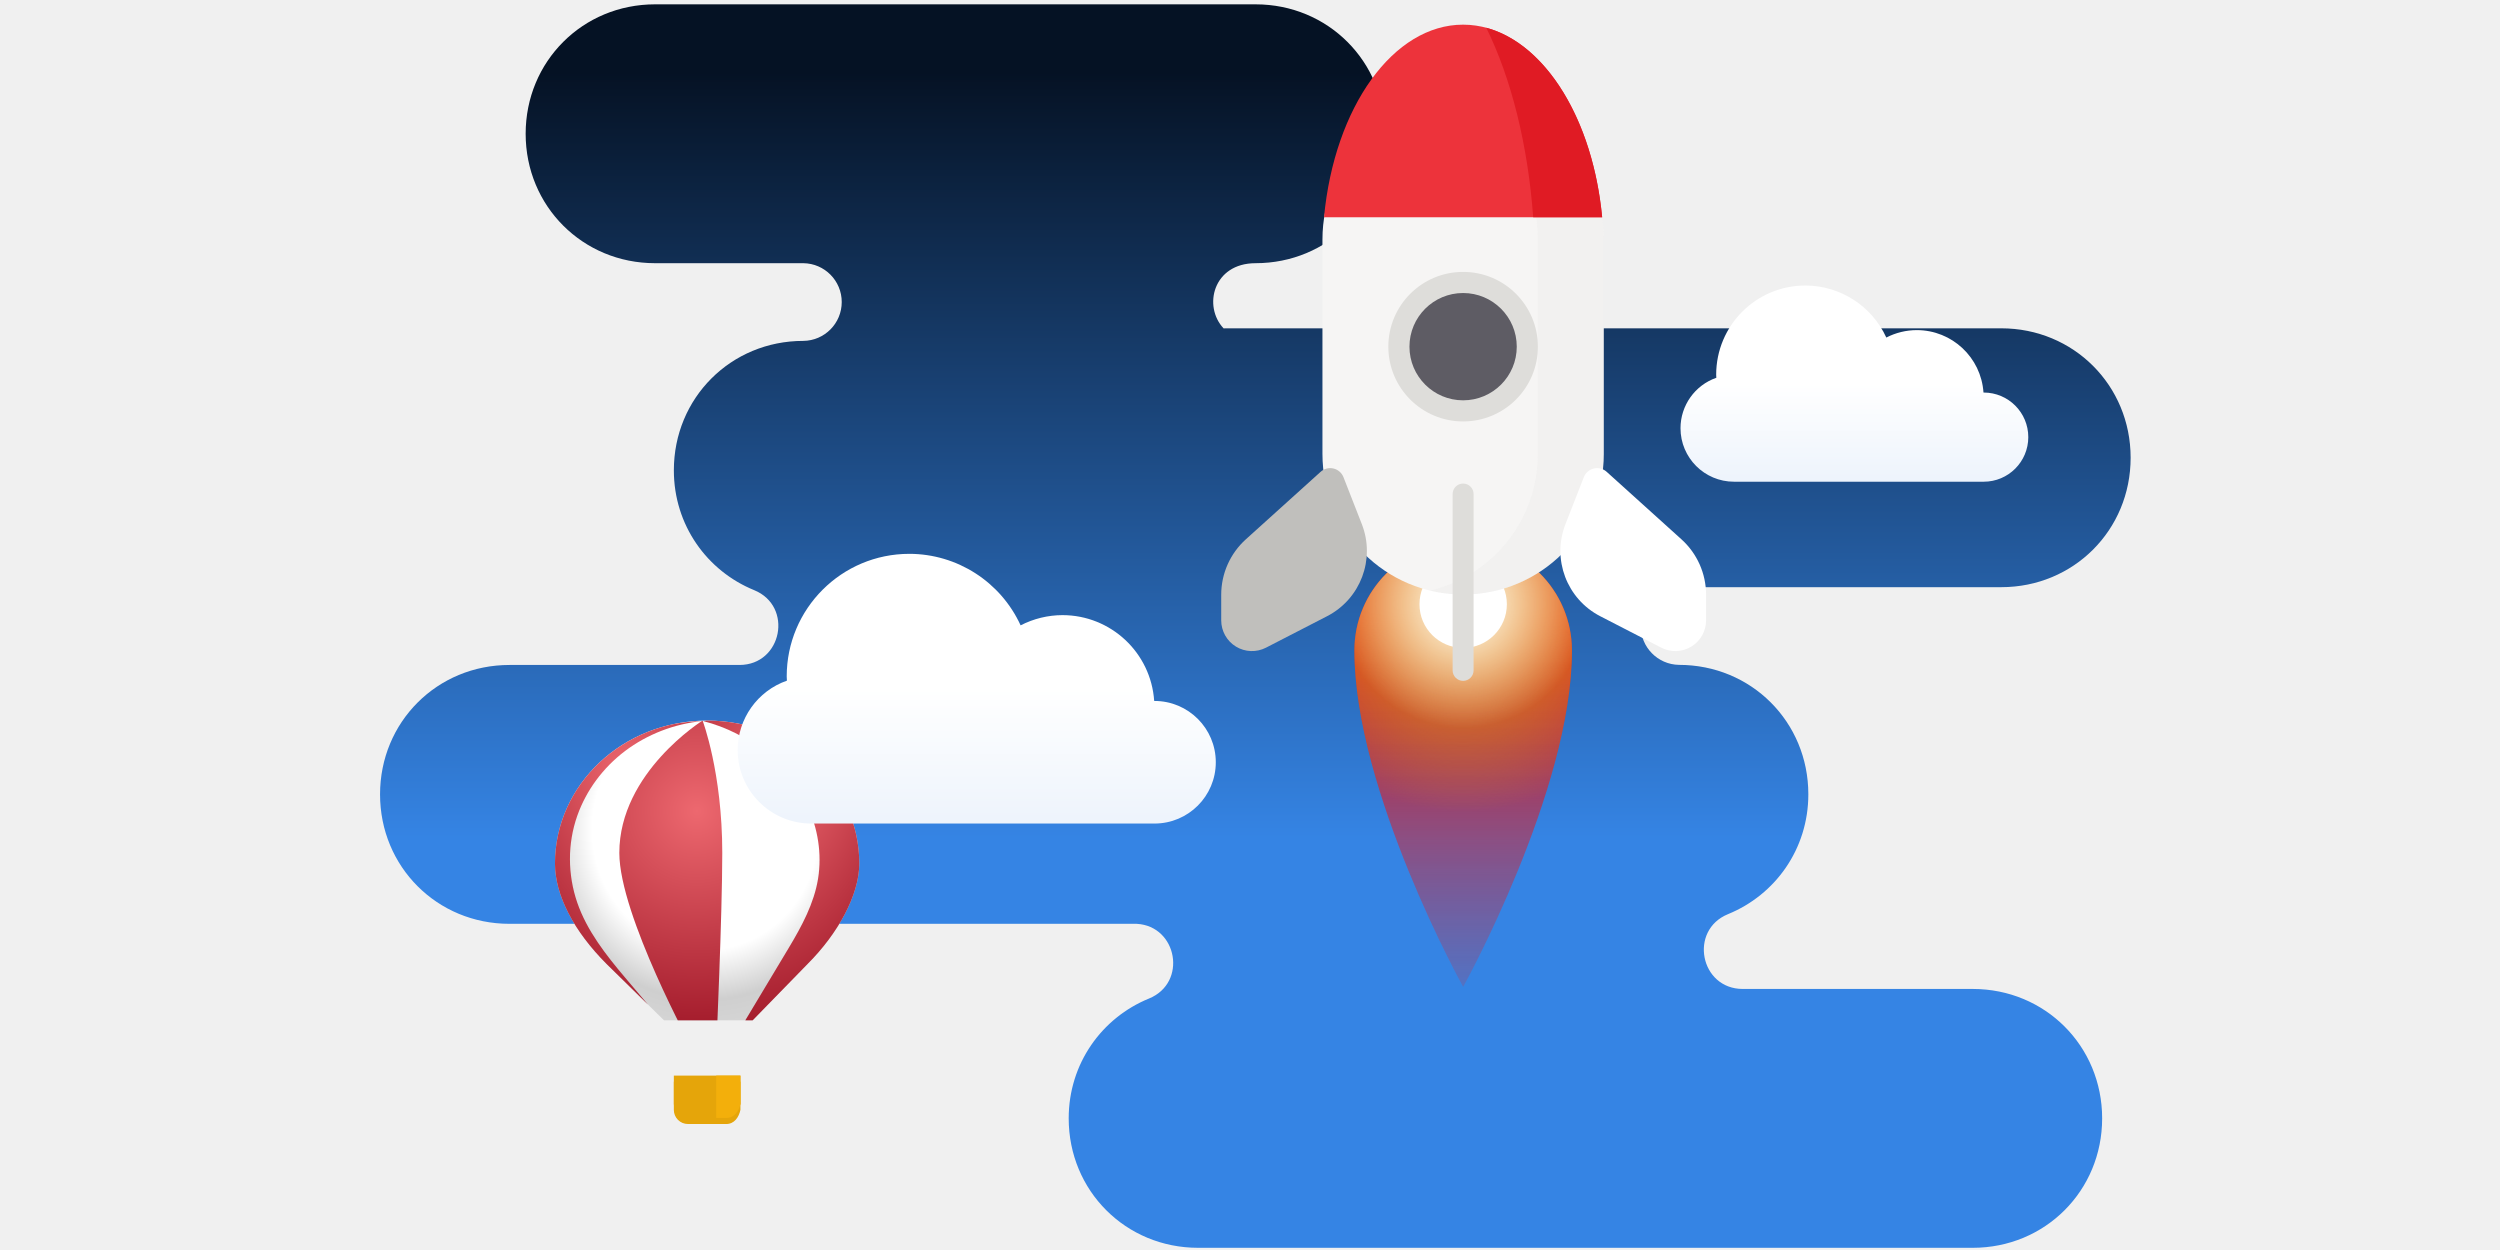
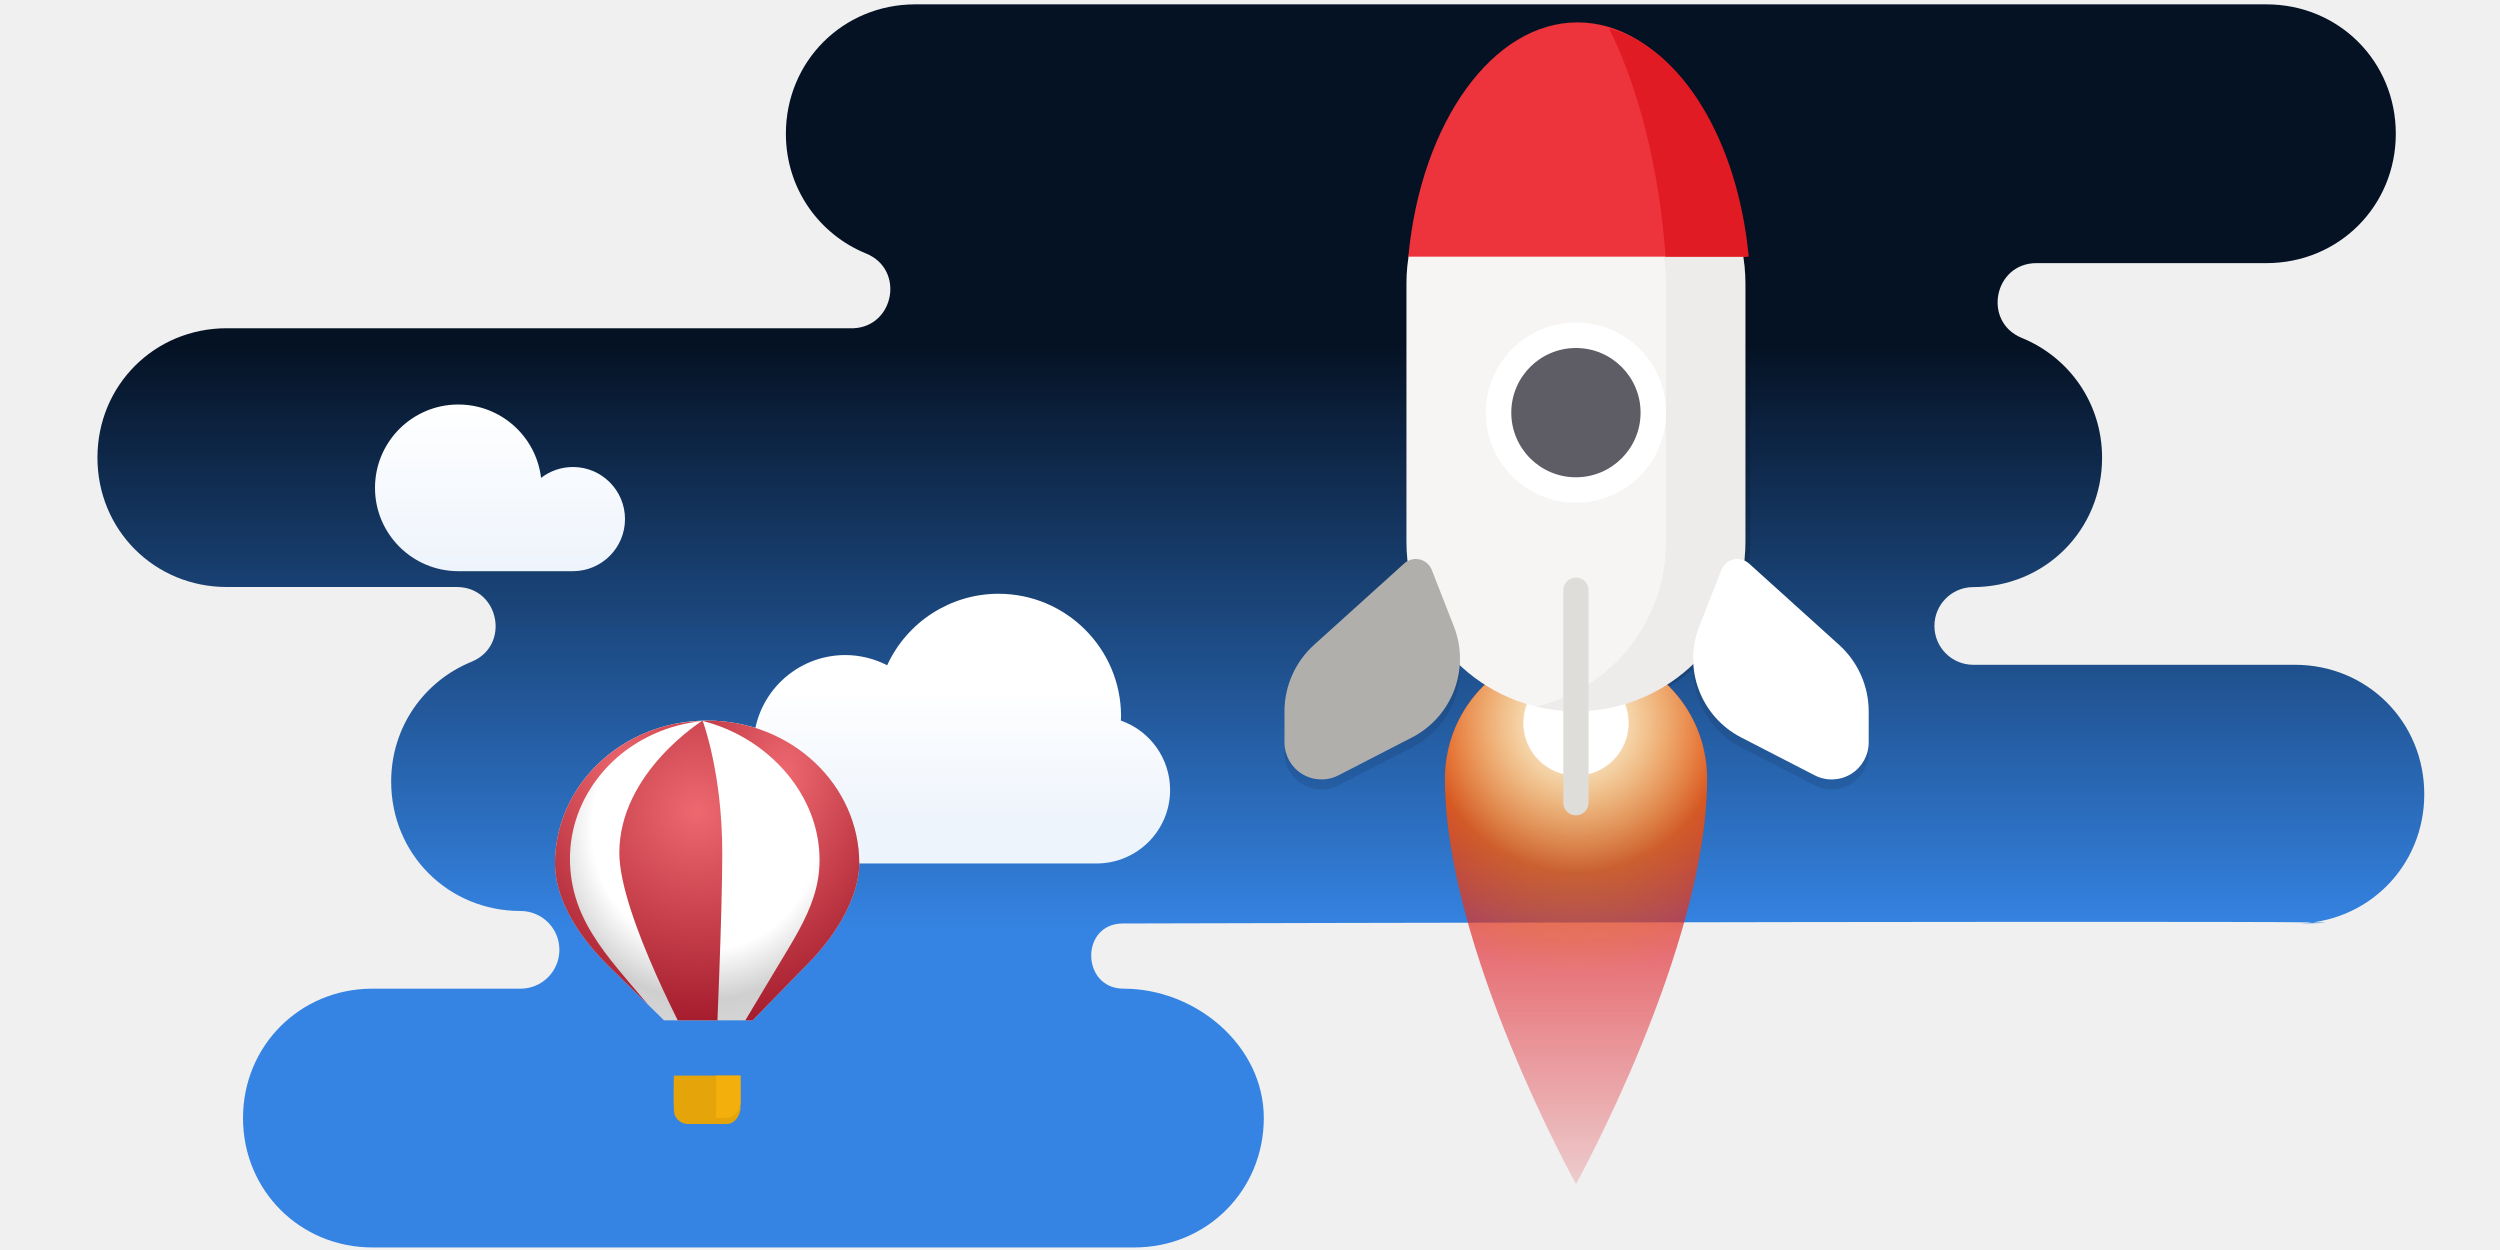
<svg xmlns="http://www.w3.org/2000/svg" xmlns:xlink="http://www.w3.org/1999/xlink" height="300" width="600">
  <defs>
+     <linearGradient xlink:href="#c" id="l" x1="650.637" y1="826.854" x2="650.637" y2="1043.787" gradientUnits="userSpaceOnUse" />
    <linearGradient id="a">
      <stop offset="0" stop-color="#051224" />
      <stop offset="1" stop-color="#3584e4" />
    </linearGradient>
-     <linearGradient xlink:href="#a" id="i" x1="342.914" y1="17.349" x2="342.914" y2="201.142" gradientUnits="userSpaceOnUse" />
-     <linearGradient y2="86" x2="85" y1="107.162" x1="85" gradientTransform="matrix(-1.07012 0 0 1.07012 536.016 .036)" gradientUnits="userSpaceOnUse" id="n" xlink:href="#b" />
    <linearGradient id="d">
      <stop offset="0" stop-color="#ed686f" />
      <stop offset=".911" stop-color="#a51d2d" />
      <stop offset="1" stop-color="#e01b24" />
    </linearGradient>
    <linearGradient id="h">
      <stop offset="0" stop-color="#ed686f" />
      <stop offset=".865" stop-color="#a51d2d" />
      <stop offset="1" stop-color="#e01b24" />
    </linearGradient>
    <linearGradient id="g">
      <stop offset="0" stop-color="#fff" />
      <stop offset=".519" stop-color="#fff" />
      <stop offset=".734" stop-color="#cfcfcf" />
      <stop offset="1" stop-color="#dcdcdc" />
    </linearGradient>
    <linearGradient id="b">
      <stop offset="0" stop-color="#eef4fc" />
      <stop offset="1" stop-color="#fff" />
    </linearGradient>
    <linearGradient id="f">
      <stop offset="0" stop-color="#fff" />
      <stop offset="1" stop-color="#fff" stop-opacity="0" />
    </linearGradient>
    <linearGradient id="e">
      <stop offset="0" stop-color="#e5a50a" />
      <stop offset="1" stop-color="#e5a50a" stop-opacity="0" />
    </linearGradient>
    <linearGradient id="c">
      <stop offset="0" stop-color="#e01b24" />
      <stop offset="1" stop-color="#e01b24" stop-opacity="0" />
    </linearGradient>
-     <linearGradient xlink:href="#b" id="t" x1="85" y1="107.162" x2="85" y2="86" gradientUnits="userSpaceOnUse" gradientTransform="matrix(-1.47115 0 0 1.47115 359.463 38.765)" />
-     <linearGradient xlink:href="#c" id="k" x1="650.637" y1="826.854" x2="650.637" y2="1043.787" gradientUnits="userSpaceOnUse" />
+     <linearGradient xlink:href="#b" id="o" x1="85" y1="107.162" x2="85" y2="86" gradientUnits="userSpaceOnUse" gradientTransform="matrix(-1.47115 0 0 1.47115 359.463 38.765)" />
+     <linearGradient xlink:href="#a" id="j" x1="342.914" y1="17.349" x2="342.914" y2="201.142" gradientUnits="userSpaceOnUse" gradientTransform="matrix(.76809 0 0 .76809 23.343 69.452)" />
+     <linearGradient id="i">
+       <stop offset="0" stop-color="#b2cdf1" />
+       <stop offset="1" stop-color="#fff" />
+     </linearGradient>
+     <linearGradient xlink:href="#b" id="u" gradientUnits="userSpaceOnUse" gradientTransform="matrix(-1.47115 0 0 1.47115 359.463 38.765)" x1="169.57" y1="66.83" x2="169.57" y2="39.64" />
+     <radialGradient xlink:href="#e" id="m" gradientUnits="userSpaceOnUse" gradientTransform="translate(-960.587 -1242.494) scale(2.47624)" cx="650.7" cy="832.23" fx="650.7" fy="832.23" r="41.389" />
    <radialGradient r="14.583" fy="49.777" fx="40.152" cy="49.777" cx="40.152" gradientTransform="matrix(.87016 4.27869 -2.56693 .52204 148.394 -163.306)" gradientUnits="userSpaceOnUse" id="s" xlink:href="#d" />
-     <radialGradient xlink:href="#e" id="l" gradientUnits="userSpaceOnUse" gradientTransform="translate(-960.587 -1242.494) scale(2.47624)" cx="650.7" cy="832.23" fx="650.7" fy="832.23" r="41.389" />
-     <radialGradient r="14.583" fy="49.777" fx="40.152" cy="49.777" cx="40.152" gradientTransform="matrix(.87016 4.27869 -2.56693 .52204 148.394 -163.306)" gradientUnits="userSpaceOnUse" id="r" xlink:href="#d" />
-     <radialGradient xlink:href="#f" id="m" gradientUnits="userSpaceOnUse" gradientTransform="translate(-1090.057 -1370.83) scale(2.6752)" cx="650.7" cy="818.305" fx="650.7" fy="818.305" r="22.805" />
-     <radialGradient r="33.5" fy="48.406" fx="79.091" cy="48.406" cx="79.091" gradientTransform="matrix(.00476 1.62228 -1.43419 .00422 141.702 -82.047)" gradientUnits="userSpaceOnUse" id="p" xlink:href="#g" />
-     <radialGradient r="12" fy="54.102" fx="71.474" cy="54.102" cx="71.474" gradientTransform="matrix(4.50607 0 0 4.76661 -259.306 -59.706)" gradientUnits="userSpaceOnUse" id="q" xlink:href="#h" />
-     <clipPath clipPathUnits="userSpaceOnUse" id="j">
+     <radialGradient xlink:href="#f" id="n" gradientUnits="userSpaceOnUse" gradientTransform="translate(-1090.057 -1370.83) scale(2.6752)" cx="650.7" cy="818.305" fx="650.7" fy="818.305" r="22.805" />
+     <radialGradient r="33.5" fy="48.406" fx="79.091" cy="48.406" cx="79.091" gradientTransform="matrix(.00476 1.62228 -1.43419 .00422 141.702 -82.047)" gradientUnits="userSpaceOnUse" id="q" xlink:href="#g" />
+     <radialGradient r="12" fy="54.102" fx="71.474" cy="54.102" cx="71.474" gradientTransform="matrix(4.50607 0 0 4.76661 -259.306 -59.706)" gradientUnits="userSpaceOnUse" id="r" xlink:href="#h" />
+     <radialGradient r="14.583" fy="49.777" fx="40.152" cy="49.777" cx="40.152" gradientTransform="matrix(.87016 4.27869 -2.56693 .52204 148.394 -163.306)" gradientUnits="userSpaceOnUse" id="t" xlink:href="#d" />
+     <clipPath clipPathUnits="userSpaceOnUse" id="k">
      <path d="M704.278 841.11c0 69.083-53.578 165.635-53.578 165.635s-53.578-96.393-53.578-165.635c0-29.59 23.988-53.578 53.578-53.578 29.59 0 53.578 23.988 53.578 53.578z" fill="url(#linearGradient1149)" stroke-width="2.589" stroke-linecap="round" />
    </clipPath>
-     <clipPath id="o" clipPathUnits="userSpaceOnUse">
+     <clipPath id="p" clipPathUnits="userSpaceOnUse">
      <path d="M65 177c-18.502 0-33.5 14.998-33.5 33.5.008 7.371 4.131 15.807 11.388 23.526l12.617 13.171H75.02l12.137-13.245c6.636-7.059 11.33-16.117 11.344-23.452 0-18.502-14.998-33.5-33.5-33.5z" style="marker:none" fill="#fff" stroke-width="2" />
    </clipPath>
  </defs>
-   <path style="marker:none" d="M157.22 1.04c-17.371 0-31.063 13.692-31.063 31.063 0 17.37 13.693 31.064 31.062 31.064h35.57a9.324 9.324 0 010 18.647c-17.37 0-31.064 13.69-31.064 31.06 0 13.155 7.96 24.149 19.274 28.763 9.463 3.868 6.701 17.946-3.522 17.955h-55.203c-17.37 0-31.063 13.692-31.063 31.062 0 17.371 13.693 31.064 31.063 31.064h150.545c9.74.534 12.221 14.136 2.94 17.929-11.313 4.614-19.272 15.607-19.272 28.763 0 17.371 13.692 31.064 31.062 31.064h185.905c17.37 0 31.062-13.693 31.062-31.064 0-17.37-13.692-31.062-31.062-31.062h-55.206c-10.223-.01-12.983-14.088-3.52-17.955 11.315-4.614 19.274-15.608 19.274-28.763 0-17.37-13.694-31.062-31.064-31.062a9.324 9.324 0 010-18.645h77.352c17.37 0 31.062-13.694 31.062-31.064 0-17.37-13.692-31.063-31.062-31.063h-185.9c-.243 0-.482.013-.723.018-4.993-5.27-2.535-15.647 7.671-15.647 17.37 0 31.064-13.695 31.064-31.064 0-17.37-13.694-31.062-31.064-31.062z" fill="url(#i)" />
-   <g transform="translate(34.055 -231.926) scale(.48733)">
-     <g transform="translate(0 -44.827)" clip-path="url(#j)">
-       <path d="M704.278 841.11c0 69.083-53.578 165.635-53.578 165.635s-53.578-96.393-53.578-165.635c0-29.59 23.987-53.578 53.578-53.578 29.59 0 53.578 23.988 53.578 53.578z" fill="url(#k)" />
-       <circle cx="650.7" cy="818.305" r="102.488" fill="url(#l)" />
-       <circle cx="650.7" cy="818.305" r="61.008" fill="url(#m)" />
+   <path style="marker:none" d="M89.375 299.388c-17.366 0-31.054-13.688-31.054-31.054 0-17.364 13.69-31.054 31.053-31.054h35.56a9.321 9.321 0 000-18.642c-17.366 0-31.055-13.686-31.055-31.05 0-13.151 7.957-24.142 19.268-28.755 9.46-3.866 6.699-17.94-3.521-17.95H54.439c-17.364 0-31.053-13.687-31.053-31.052 0-17.366 13.689-31.054 31.053-31.054h150.5c9.737-.534 12.217-14.132 2.94-17.924-11.31-4.613-19.267-15.602-19.267-28.754 0-17.366 13.688-31.055 31.053-31.055h324.274c17.365 0 31.053 13.689 31.053 31.055 0 17.364-13.688 31.052-31.053 31.052H488.75c-10.22.01-12.979 14.084-3.519 17.95 11.312 4.612 19.268 15.603 19.268 28.754 0 17.365-13.69 31.053-31.054 31.053a9.321 9.321 0 000 18.64h77.328c17.365 0 31.053 13.689 31.053 31.054s-13.688 31.053-31.053 31.053c60.54-.923-281.258-.018-281.258-.018-10.329 0-10.05 15.643.152 15.643 17.365 0 33.646 13.69 33.646 31.054 0 17.365-13.69 31.053-31.055 31.053z" fill="url(#j)" />
+   <g transform="matrix(.5872 0 0 .5872 -3.85 -280.672)">
+     <path d="M652.629 488.055a69.284 111.707 0 00-68.485 94.841h.088a70.298 70.298 0 00-.862 10.95v105.59c0 38.375 30.895 69.27 69.271 69.27h.004c38.376 0 69.271-30.895 69.271-69.27v-105.59c0-3.73-.3-7.384-.862-10.95h.068a69.284 111.707 0 00-68.493-94.84z" opacity=".155" />
+     <g transform="translate(0 -44.827)" clip-path="url(#k)">
+       <path d="M704.278 841.11c0 69.083-53.578 165.635-53.578 165.635s-53.578-96.393-53.578-165.635c0-29.59 23.987-53.578 53.578-53.578 29.59 0 53.578 23.988 53.578 53.578z" fill="url(#l)" />
+       <circle cx="650.7" cy="818.305" r="102.488" fill="url(#m)" />
+       <circle cx="650.7" cy="818.305" r="61.008" fill="url(#n)" />
      <circle cx="650.7" cy="818.305" r="21.516" fill="#fff" />
    </g>
    <rect width="138.543" height="244.129" x="581.398" y="524.576" rx="69.271" ry="69.271" fill="#f6f5f4" />
-     <circle cx="650.67" cy="646.641" r="36.824" fill="#deddda" />
+     <circle cx="650.67" cy="646.641" r="36.824" fill="#fff" />
    <circle cx="650.67" cy="646.641" r="26.422" fill="#5e5c64" />
-     <path d="M650.67 524.576c-5.594 0-11.021.674-16.225 1.914 30.496 7.268 53.05 34.574 53.05 67.358v105.586c0 32.783-22.554 60.089-53.05 67.357a69.873 69.873 0 0016.225 1.914c38.376 0 69.271-30.895 69.271-69.271V593.848c0-38.377-30.895-69.272-69.271-69.272z" fill="#deddda" fill-opacity=".17" />
-     <path d="M650.656 488.057a69.284 111.707 0 00-68.488 94.84h136.978a69.284 111.707 0 00-68.49-94.84z" fill="#ed333b" />
-     <path d="M591.756 710.923l9.042 23.13a36.18 36.18 110.698 01-17.129 45.336l-30.066 15.488a15.13 15.13 31.373 01-22.06-13.451v-12.627a36.744 36.744 113.961 0112.12-27.273l36.84-33.26a7.027 7.027 13.286 0111.253 2.657z" fill="#c0bfbc" />
+     <path d="M650.67 524.576c-5.594 0-11.021.674-16.225 1.914 30.496 7.268 53.05 34.574 53.05 67.358v105.586c0 32.783-22.554 60.089-53.05 67.357a69.873 69.873 0 0016.225 1.914c38.376 0 69.271-30.895 69.271-69.271V593.848c0-38.377-30.895-69.272-69.271-69.272z" fill="#c0bfbc" fill-opacity=".17" />
+     <path d="M651.327 487.128a69.962 112.8 0 00-69.159 95.769h138.32a69.962 112.8 0 00-69.161-95.769z" fill="#ed333b" />
+     <path d="M591.756 715.027l9.042 23.13a36.18 36.18 0 01-17.129 45.336l-30.066 15.488a15.13 15.13 0 01-22.06-13.451v-12.627a36.744 36.744 0 0112.12-27.273l36.84-33.26a7.027 7.027 0 0111.253 2.657z" fill-opacity=".094" />
+     <path d="M591.756 710.923l9.042 23.13a36.18 36.18 110.698 01-17.129 45.336l-30.066 15.488a15.13 15.13 31.373 01-22.06-13.451v-12.627a36.744 36.744 113.961 0112.12-27.273l36.84-33.26a7.027 7.027 13.286 0111.253 2.657z" fill="#b0afac" />
+     <path d="M710.116 715.027l-9.042 23.13a36.18 36.18 0 0017.129 45.336l30.067 15.488a15.13 15.13 0 0022.06-13.451v-12.627a36.744 36.744 0 00-12.122-27.273l-36.839-33.26a7.027 7.027 0 00-11.253 2.657z" fill-opacity=".094" />
    <rect width="10.32" height="97.168" x="645.51" y="714.053" rx="5.16" ry="5.16" fill="#deddda" />
-     <path d="M662.07 489.584a79.455 165.02 0 0123.114 93.312h33.962a69.284 111.707 0 00-57.076-93.312z" fill="#e01b24" />
+     <path d="M664.222 489.584a79.455 165.02 0 0123.114 93.312h33.962a69.284 111.707 0 00-57.076-93.312z" fill="#e01b24" />
    <path d="M710.116 710.923l-9.042 23.13a36.18 36.18 69.302 0017.129 45.336l30.067 15.488a15.13 15.13 148.627 0022.06-13.451v-12.627a36.744 36.744 66.039 00-12.122-27.273l-36.839-33.26a7.027 7.027 166.714 00-11.253 2.657z" fill="#fff" />
  </g>
-   <path d="M433.285 68.524a21.405 21.405 0 0119.431 12.486 16.055 16.055 0 017.322-1.785c8.444.01 15.436 6.558 15.997 14.984h.055c5.91 0 10.7 4.79 10.7 10.7 0 5.91-4.79 10.702-10.7 10.702h-59.927a12.841 12.841 0 01-12.841-12.842 12.841 12.841 0 018.598-12.105c-.017-.245-.03-.49-.037-.736 0-11.82 9.582-21.402 21.402-21.402z" fill="url(#n)" />
-   <g transform="matrix(1.0901 0 0 1.02483 98.856 -8.457)" clip-path="url(#o)">
-     <path transform="translate(-8 156)" d="M73 21c-18.502 0-33.5 14.998-33.5 33.5.008 7.371 3.5 14.422 6.94 20.379L58 98h30l11.605-23.21c3.395-5.88 6.88-12.955 6.895-20.29C106.5 35.998 91.502 21 73 21z" style="marker:none" fill="url(#p)" />
-     <path d="M64 177s-18.332 12.132-18.332 30.989C45.668 222.56 61.842 254 61.842 254H67s1.333-31.44 1.333-46.011C68.333 189.132 64 177 64 177z" fill="url(#q)" />
-     <path transform="translate(-8 156)" d="M71.983 21.106c-8.207.147-16.328 3.285-22.5 8.695-6.174 5.409-10.35 13.047-11.574 21.163-1.24 8.225.567 16.874 4.995 23.915L61.902 98h6.432L55.002 81.27c-4.3-5.395-8.472-11.07-10.596-17.634-2.123-6.564-2.166-13.8.003-20.348A32.824 32.824 0 0154.925 28.13a32.824 32.824 0 0117.058-7.025z" fill="url(#r)" />
-     <path transform="matrix(-1 0 0 1 137.16 155.823)" d="M73.003 21.303c-7.709-1.547-15.97-.154-22.746 3.835-6.776 3.989-12.002 10.537-14.39 18.029a32.484 32.484 0 00-.757 16.805 32.484 32.484 0 007.794 14.907L54.11 98h13.383L54.16 74.356c-2.868-5.087-5.557-10.406-6.427-16.181-.87-5.775.036-11.771 2.374-17.123 4.173-9.55 12.836-17.022 22.895-19.748z" fill="url(#s)" />
+   <path d="M239.633 142.502a29.428 29.428 0 00-26.713 17.164 22.072 22.072 0 00-10.065-2.454c-11.609.017-21.22 9.017-21.993 20.6h-.075c-8.125 0-14.71 6.586-14.71 14.71 0 8.126 6.585 14.712 14.71 14.712h82.384a17.654 17.654 0 0017.654-17.654 17.654 17.654 0 00-11.82-16.642 30.938 30.938 0 00.05-1.011c0-16.25-13.172-29.423-29.422-29.423z" fill="url(#o)" />
+   <g transform="matrix(1.0901 0 0 1.02483 98.856 -8.457)" clip-path="url(#p)">
+     <path transform="translate(-8 156)" d="M73 21c-18.502 0-33.5 14.998-33.5 33.5.008 7.371 3.5 14.422 6.94 20.379L58 98h30l11.605-23.21c3.395-5.88 6.88-12.955 6.895-20.29C106.5 35.998 91.502 21 73 21z" style="marker:none" fill="url(#q)" />
+     <path d="M64 177s-18.332 12.132-18.332 30.989C45.668 222.56 61.842 254 61.842 254H67s1.333-31.44 1.333-46.011C68.333 189.132 64 177 64 177z" fill="url(#r)" />
+     <path transform="translate(-8 156)" d="M71.983 21.106c-8.207.147-16.328 3.285-22.5 8.695-6.174 5.409-10.35 13.047-11.574 21.163-1.24 8.225.567 16.874 4.995 23.915L61.902 98h6.432L55.002 81.27c-4.3-5.395-8.472-11.07-10.596-17.634-2.123-6.564-2.166-13.8.003-20.348A32.824 32.824 0 0154.925 28.13a32.824 32.824 0 0117.058-7.025z" fill="url(#s)" />
+     <path transform="matrix(-1 0 0 1 137.16 155.823)" d="M73.003 21.303c-7.709-1.547-15.97-.154-22.746 3.835-6.776 3.989-12.002 10.537-14.39 18.029a32.484 32.484 0 00-.757 16.805 32.484 32.484 0 007.794 14.907L54.11 98h13.383L54.16 74.356c-2.868-5.087-5.557-10.406-6.427-16.181-.87-5.775.036-11.771 2.374-17.123 4.173-9.55 12.836-17.022 22.895-19.748z" fill="url(#t)" />
  </g>
  <path style="marker:none" d="M161.72 259.594v6.774a3.388 3.388 0 003.396 3.397h9.194c1.882 0 3.001-1.557 3.396-3.397v-6.774z" fill="#e5a50a" />
  <path style="marker:none" d="M161.72 258.14v6.775a3.388 3.388 0 003.396 3.396h9.194c1.882 0 3.001-1.556 3.396-3.396v-6.774z" fill="#e5a50a" />
  <path style="marker:none" d="M171.893 258.14v10.171h2.417c1.882 0 3.001-1.556 3.396-3.396v-6.774z" fill="#f3af0b" />
-   <path d="M218.233 132.92a29.428 29.428 0 0126.713 17.164 22.072 22.072 0 0110.065-2.454c11.609.017 21.221 9.017 21.993 20.6h.075c8.125 0 14.711 6.586 14.711 14.711s-6.586 14.711-14.711 14.711h-82.384a17.654 17.654 0 01-17.654-17.654 17.654 17.654 0 0111.82-16.642 30.938 30.938 0 01-.05-1.011c0-16.25 13.172-29.423 29.422-29.423z" fill="url(#t)" />
+   <path d="M110 97.082a20 20 0 00-20 20 20 20 0 0020 20h27.5a12.5 12.5 0 0012.5-12.5 12.5 12.5 0 00-12.5-12.5 12.5 12.5 0 00-7.643 2.611A20 20 0 00110 97.082z" fill="url(#u)" style="font-variation-settings:normal" />
</svg>
